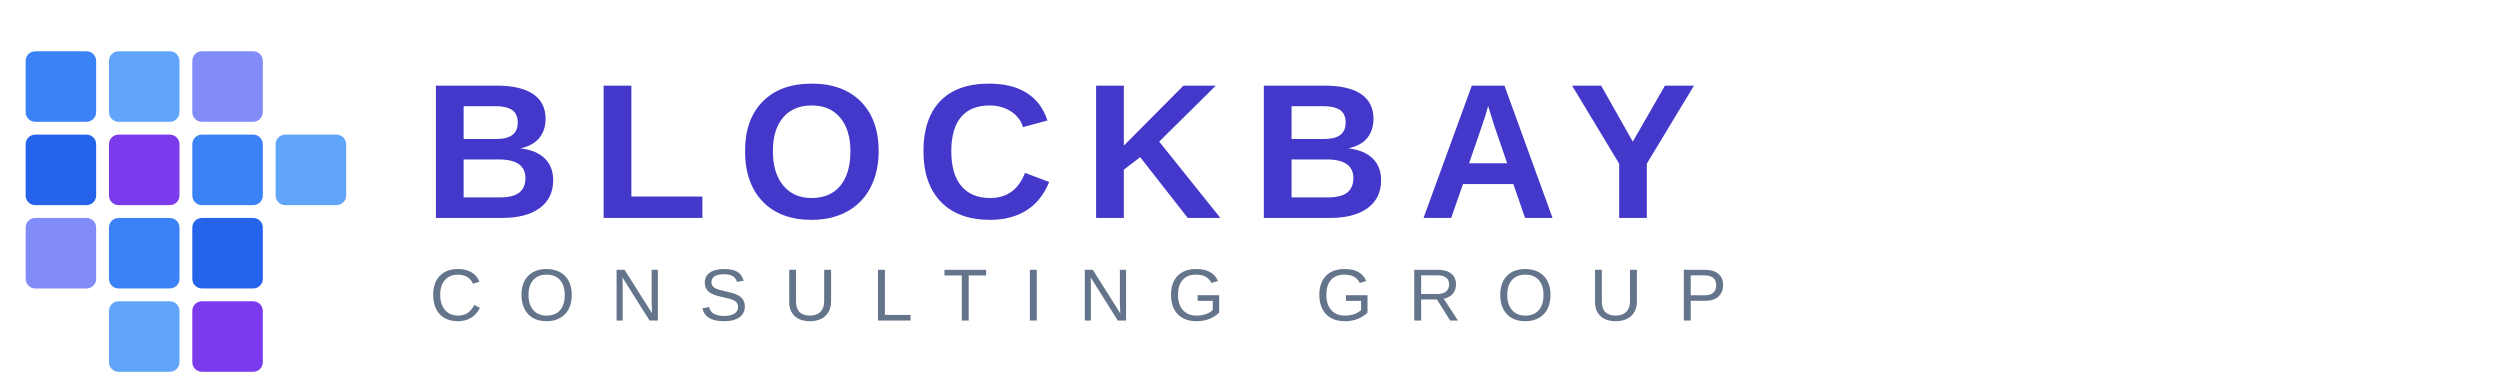
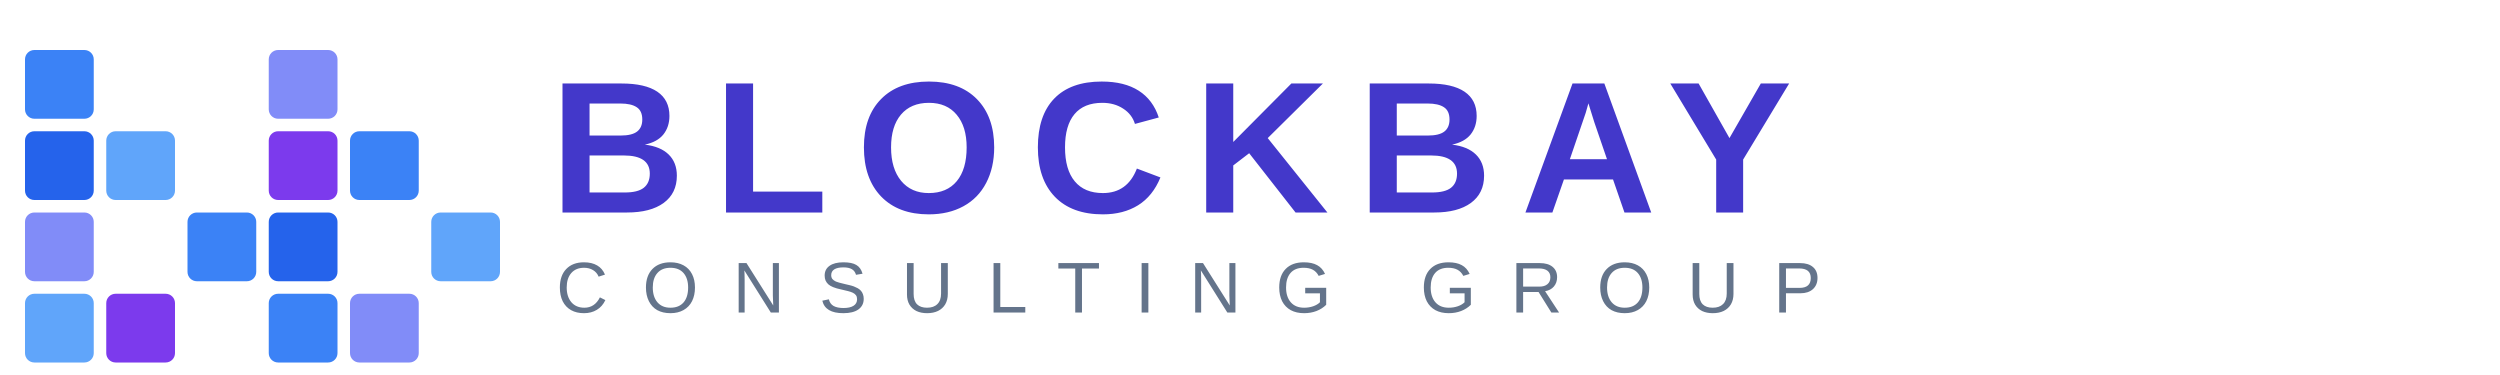
- <svg xmlns="http://www.w3.org/2000/svg" viewBox="0 0 390 60">
+ <svg xmlns="http://www.w3.org/2000/svg" viewBox="0 0 400 60">
  <rect x="4" y="8" width="11" height="11" rx="1.5" fill="#3B82F6" />
-   <rect x="17" y="8" width="11" height="11" rx="1.5" fill="#60A5FA" />
-   <rect x="30" y="8" width="11" height="11" rx="1.5" fill="#818CF8" />
+   <rect x="43" y="8" width="11" height="11" rx="1.5" fill="#818CF8" />
  <rect x="4" y="21" width="11" height="11" rx="1.5" fill="#2563EB" />
-   <rect x="17" y="21" width="11" height="11" rx="1.5" fill="#7C3AED" />
-   <rect x="30" y="21" width="11" height="11" rx="1.5" fill="#3B82F6" />
-   <rect x="43" y="21" width="11" height="11" rx="1.5" fill="#60A5FA" />
+   <rect x="17" y="21" width="11" height="11" rx="1.5" fill="#60A5FA" />
+   <rect x="43" y="21" width="11" height="11" rx="1.5" fill="#7C3AED" />
+   <rect x="56" y="21" width="11" height="11" rx="1.5" fill="#3B82F6" />
  <rect x="4" y="34" width="11" height="11" rx="1.5" fill="#818CF8" />
-   <rect x="17" y="34" width="11" height="11" rx="1.5" fill="#3B82F6" />
-   <rect x="30" y="34" width="11" height="11" rx="1.5" fill="#2563EB" />
-   <rect x="17" y="47" width="11" height="11" rx="1.5" fill="#60A5FA" />
-   <rect x="30" y="47" width="11" height="11" rx="1.5" fill="#7C3AED" />
-   <text x="66" y="34" font-family="'Arial Black', 'Helvetica Neue', Arial, sans-serif" font-size="30" font-weight="900" fill="#4338CA" letter-spacing="4.5">BLOCKBAY</text>
-   <text x="67" y="50" font-family="'Arial', 'Helvetica Neue', sans-serif" font-size="11.5" fill="#64748B" letter-spacing="5.5">CONSULTING GROUP</text>
+   <rect x="30" y="34" width="11" height="11" rx="1.5" fill="#3B82F6" />
+   <rect x="43" y="34" width="11" height="11" rx="1.5" fill="#2563EB" />
+   <rect x="69" y="34" width="11" height="11" rx="1.5" fill="#60A5FA" />
+   <rect x="4" y="47" width="11" height="11" rx="1.5" fill="#60A5FA" />
+   <rect x="17" y="47" width="11" height="11" rx="1.5" fill="#7C3AED" />
+   <rect x="43" y="47" width="11" height="11" rx="1.5" fill="#3B82F6" />
+   <rect x="56" y="47" width="11" height="11" rx="1.5" fill="#818CF8" />
+   <text x="88" y="34" font-family="'Arial Black', 'Helvetica Neue', Arial, sans-serif" font-size="30" font-weight="900" fill="#4338CA" letter-spacing="4.5">BLOCKBAY</text>
+   <text x="89" y="50" font-family="'Arial', 'Helvetica Neue', sans-serif" font-size="11.5" fill="#64748B" letter-spacing="5.5">CONSULTING GROUP</text>
</svg>
